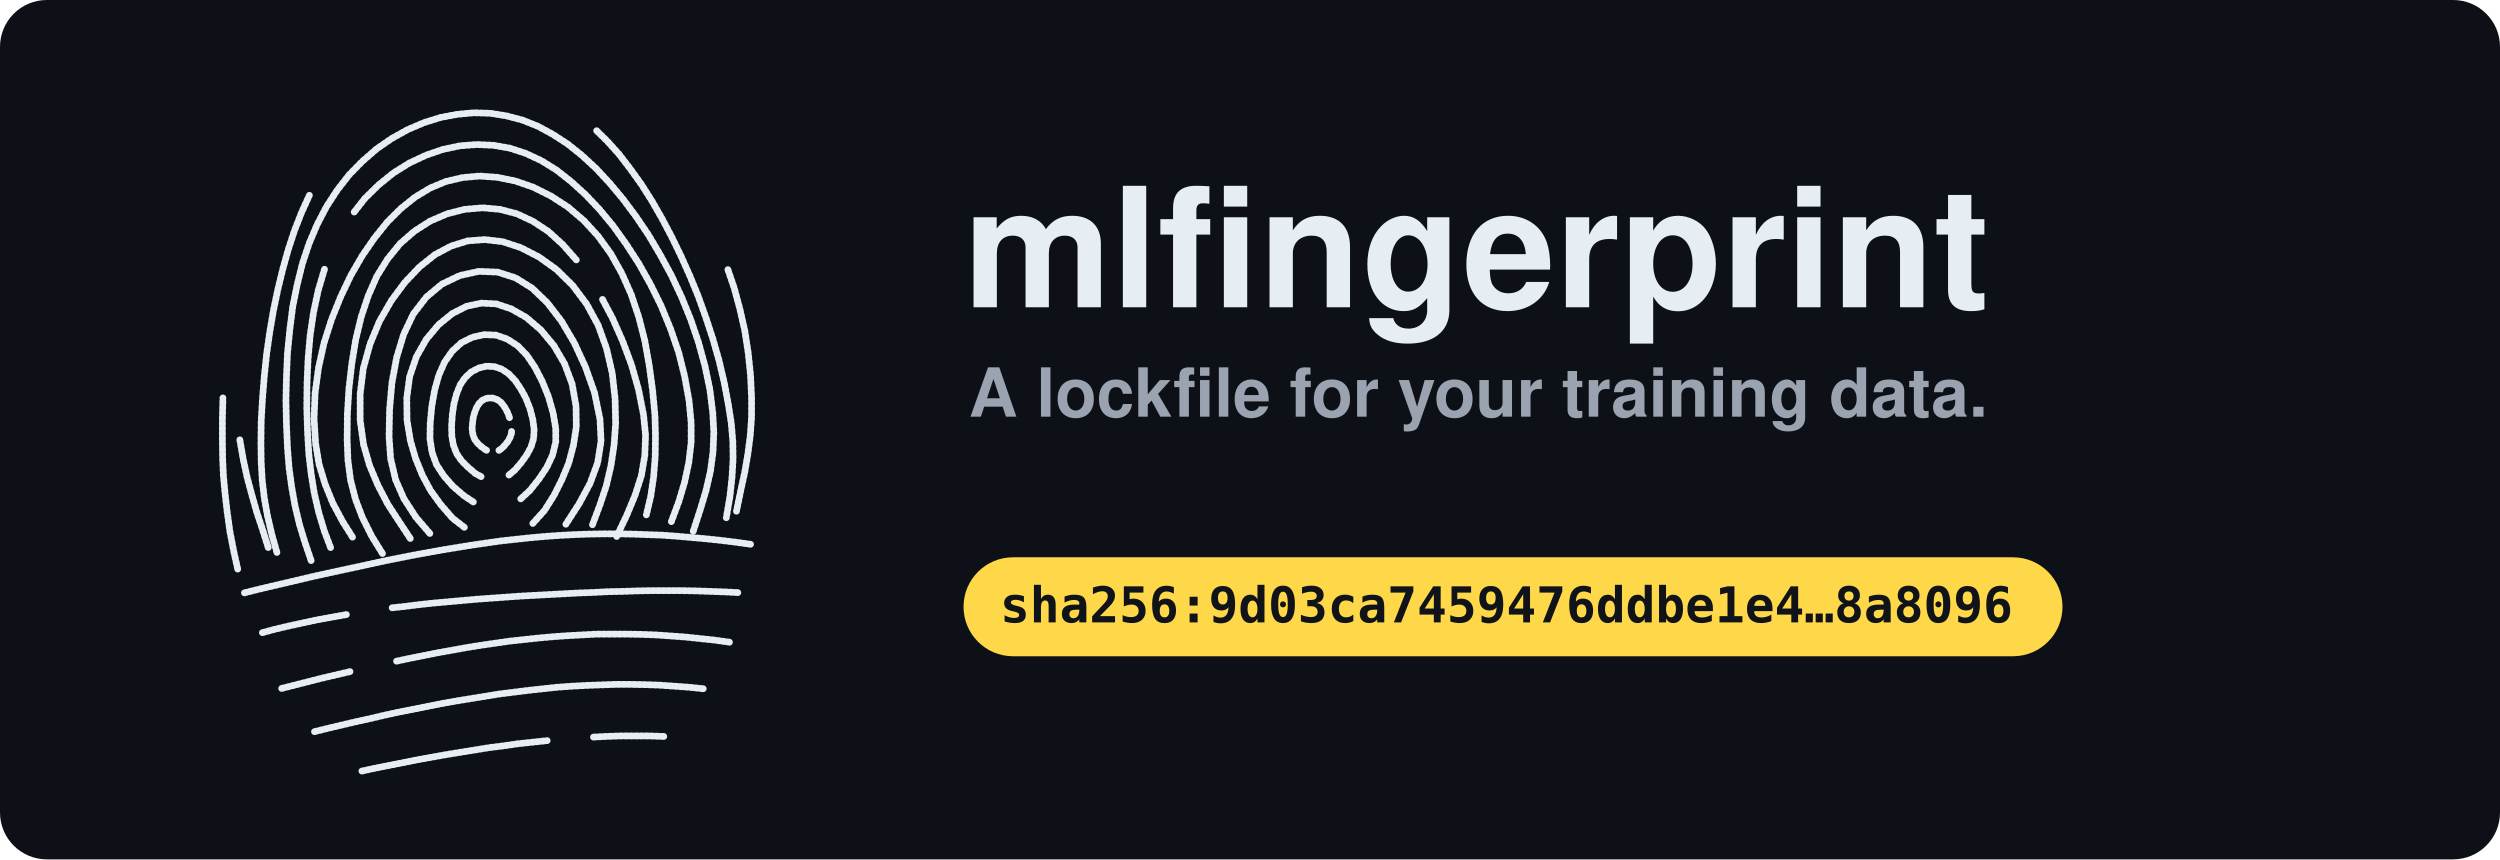
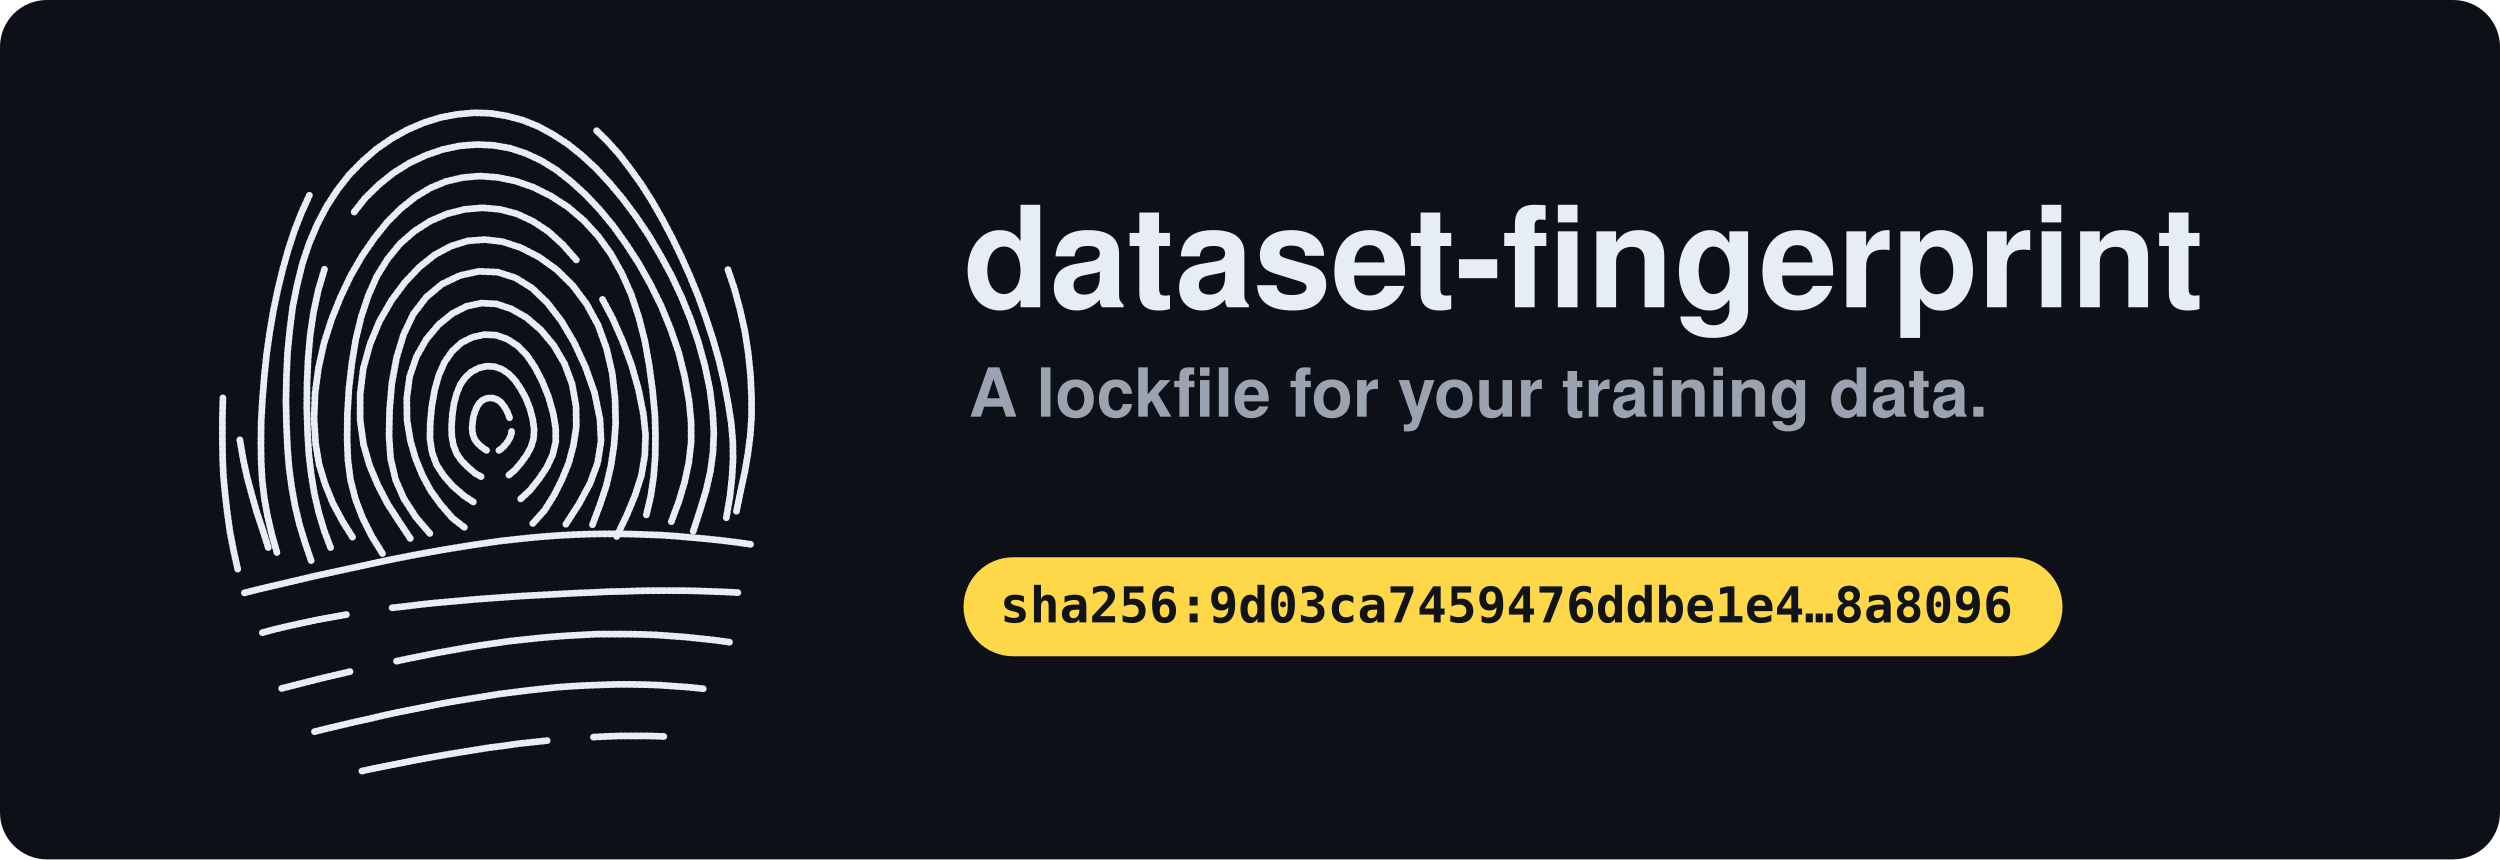
- <svg xmlns="http://www.w3.org/2000/svg" viewBox="0 0 960 330" width="960" height="330" role="img" aria-label="mlfingerprint: a fingerprint draws itself from file hashes. A lockfile for your training data.">
+ <svg xmlns="http://www.w3.org/2000/svg" viewBox="0 0 960 330" width="960" height="330" role="img" aria-label="dataset-fingerprint: a fingerprint draws itself from file hashes. A lockfile for your training data.">
  <style>
  .bg{fill:#0d1117}
  .r{fill:none;stroke:#e6edf3;stroke-width:2.6;stroke-linecap:round;stroke-dasharray:1 1;stroke-dashoffset:1;
      animation:draw 9.0s cubic-bezier(.3,.6,.3,1) infinite}
  @keyframes draw{0%{stroke-dashoffset:1;stroke:#e6edf3}38%{stroke-dashoffset:0;stroke:#e6edf3}
      44%{stroke:#ffd84a}52%{stroke:#e6edf3}88%{stroke-dashoffset:0;opacity:1}96%,100%{stroke-dashoffset:0;opacity:0}}
-   .name{font:800 64px Manrope, 'Segoe UI', -apple-system, BlinkMacSystemFont, Helvetica, Arial, sans-serif;fill:#e6edf3}
+   .name{font:800 54px Manrope, 'Segoe UI', -apple-system, BlinkMacSystemFont, Helvetica, Arial, sans-serif;fill:#e6edf3}
  .tag{font:600 26px Manrope, 'Segoe UI', -apple-system, BlinkMacSystemFont, Helvetica, Arial, sans-serif;fill:#9aa3af}
  .hash rect{fill:#ffd84a} .hash text{font:600 19px 'JetBrains Mono', ui-monospace, SFMono-Regular, Menlo, Consolas, monospace;fill:#101418}
  .hash{clip-path:inset(0 100% 0 0);animation:type 9.0s steps(36,end) infinite}
  @keyframes type{0%,30%{clip-path:inset(0 100% 0 0);opacity:1}45%,90%{clip-path:inset(0 0 0 0);opacity:1}97%,100%{clip-path:inset(0 0 0 0);opacity:0}}
  .lbl{font:600 15px Manrope, 'Segoe UI', -apple-system, BlinkMacSystemFont, Helvetica, Arial, sans-serif;fill:#9aa3af;opacity:0;animation:fade 9.0s infinite;animation-delay:0s}
  .chip{opacity:0;animation:chip 9.0s ease-out infinite}
  .chip rect{fill:#161b22;stroke:#30363d} .chip text{font:600 15px Manrope, 'Segoe UI', -apple-system, BlinkMacSystemFont, Helvetica, Arial, sans-serif;fill:#e6edf3}
  .chip.st rect{fill:none}
  @keyframes chip{0%,46%{opacity:0;transform:translateY(6px)}52%,90%{opacity:1;transform:none}97%,100%{opacity:0}}
  @keyframes fade{0%,36%{opacity:0}42%,90%{opacity:1}97%,100%{opacity:0}}
  @media (prefers-reduced-motion:reduce){.r,.hash,.chip,.lbl{animation:none;stroke-dashoffset:0;clip-path:none;opacity:1}}
</style>
  <rect class="bg" width="960" height="330" rx="18" />
  <g transform="translate(190 178)">
    <path d="M-2.3,-4.6 L-3.7,-5.4 L-5.2,-6.5 L-6.4,-7.6 L-7.5,-8.9 L-8.2,-10.4 L-8.6,-12.1 L-8.7,-13.9 L-8.5,-16.0 L-8.2,-18.1 L-7.6,-20.0 L-6.9,-21.7 L-6.0,-23.1 L-4.9,-24.2 L-3.6,-24.9 L-2.1,-25.2 L-0.6,-25.1 L0.8,-24.6 L2.1,-23.8 L3.2,-22.5 L4.2,-21.0 L5.1,-19.2 L5.8,-17.2" pathLength="1" class="r" style="animation-delay:0.15s" />
    <path d="M6.5,-13.3 L6.4,-11.6 L5.9,-10.1 L5.1,-8.6 L4.0,-7.2 L2.8,-5.9 L1.5,-5.0" pathLength="1" class="r" style="animation-delay:0.24s" />
    <path d="M-4.4,5.5 L-7.5,3.8 L-10.3,1.4 L-12.8,-1.1 L-14.7,-3.9 L-15.9,-7.1 L-16.5,-10.5 L-16.6,-14.3 L-16.3,-18.7 L-15.7,-22.9 L-14.7,-26.7 L-13.3,-30.2 L-11.4,-33.0 L-9.0,-35.2 L-6.1,-36.7 L-3.1,-37.4 L-0.1,-37.2 L2.8,-36.2 L5.4,-34.4 L7.8,-31.9 L9.9,-28.8 L11.9,-25.2 L13.5,-21.1 L14.6,-16.9 L15.1,-13.1 L14.9,-9.6 L13.9,-6.3 L12.2,-3.2 L10.1,-0.3 L7.7,2.5 L5.1,4.7" pathLength="1" class="r" style="animation-delay:0.33s" />
    <path d="M-7.4,15.3 L-11.8,12.4 L-16.1,8.7 L-19.6,4.7 L-22.4,0.4 L-24.1,-4.3 L-24.9,-9.5 L-24.8,-15.4 L-24.2,-21.9 L-23.1,-28.2 L-21.5,-33.9 L-19.3,-38.9 L-16.4,-43.1 L-12.8,-46.4 L-8.6,-48.5 L-4.1,-49.5 L0.5,-49.3 L4.8,-47.8 L8.8,-45.2 L12.3,-41.6 L15.4,-37.0 L18.2,-31.6 L20.6,-25.7 L22.4,-19.4 L23.4,-13.5 L23.4,-8.3 L22.2,-3.3 L20.0,1.4 L17.0,5.9 L13.5,10.3 L9.6,13.9" pathLength="1" class="r" style="animation-delay:0.43s" />
    <path d="M-10.9,25.1 L-16.2,21.0 L-20.8,15.7 L-24.7,10.3 L-27.8,4.5 L-30.4,-1.9 L-32.4,-8.7 L-33.7,-16.6 L-33.8,-25.2 L-32.7,-33.4 L-30.1,-41.0 L-26.3,-47.7 L-21.6,-53.3 L-16.3,-57.6 L-10.8,-60.4 L-5.1,-61.6 L0.6,-61.3 L6.3,-59.4 L12.1,-56.1 L17.7,-51.3 L22.7,-45.3 L26.8,-38.3 L29.7,-30.5 L31.2,-22.0 L31.3,-14.0 L30.2,-7.0 L28.4,-0.2 L25.8,6.1 L22.8,12.1 L19.1,18.0 L14.6,23.0" pathLength="1" class="r" style="animation-delay:0.52s" />
    <path d="M-24.3,27.6 L-30.3,20.6 L-34.9,13.5 L-38.1,6.2 L-40.0,-1.9 L-40.6,-10.3 L-40.4,-20.7 L-39.5,-31.0 L-37.7,-40.7 L-35.0,-49.6 L-31.3,-57.4 L-26.3,-63.9 L-20.3,-68.9 L-13.4,-72.2 L-6.1,-73.8 L1.1,-73.5 L8.0,-71.3 L14.4,-67.3 L20.2,-61.7 L25.6,-54.7 L30.5,-46.4 L34.8,-37.1 L38.3,-27.2 L40.4,-17.0 L40.8,-8.6 L39.5,-0.3 L36.6,7.6 L32.4,15.4 L27.3,23.3" pathLength="1" class="r" style="animation-delay:0.61s" />
    <path d="M-31.9,29.6 L-36.8,22.2 L-41.1,15.6 L-44.9,8.3 L-48.1,0.7 L-50.4,-7.3 L-51.7,-16.6 L-51.7,-26.7 L-50.5,-36.5 L-47.9,-45.9 L-44.3,-54.6 L-39.7,-62.6 L-34.5,-69.6 L-28.9,-75.5 L-23.0,-80.2 L-16.8,-83.5 L-10.4,-85.5 L-3.8,-86.0 L3.0,-85.2 L10.0,-82.9 L17.0,-79.3 L23.7,-74.5 L29.9,-68.4 L35.3,-61.2 L39.7,-53.1 L42.9,-44.2 L45.1,-34.7 L46.2,-24.8 L46.4,-15.3 L45.8,-7.1 L44.6,0.9 L42.8,8.6 L40.4,15.8 L37.4,23.8" pathLength="1" class="r" style="animation-delay:0.70s" />
    <path d="M-42.6,35.4 L-47.2,28.0 L-50.8,20.8 L-53.5,13.7 L-55.4,6.3 L-56.4,-1.4 L-56.7,-9.3 L-56.6,-19.1 L-56.0,-28.9 L-54.9,-38.4 L-53.4,-47.6 L-51.3,-56.3 L-48.6,-64.4 L-45.3,-71.9 L-41.2,-78.5 L-36.4,-84.4 L-30.9,-89.2 L-24.8,-93.1 L-18.3,-95.9 L-11.6,-97.6 L-4.7,-98.2 L2.0,-97.6 L8.5,-95.9 L14.7,-93.0 L20.6,-89.1 L26.1,-84.1 L31.3,-78.2" pathLength="1" class="r" style="animation-delay:0.80s" />
    <path d="M40.9,-63.9 L45.2,-55.8 L49.1,-47.0 L52.5,-37.9 L55.2,-28.4 L57.1,-18.8 L57.9,-10.9 L57.6,-3.1 L56.3,4.6 L53.9,12.1 L50.7,19.8 L46.8,28.0" pathLength="1" class="r" style="animation-delay:0.89s" />
    <path d="M-54.1,29.1 L-58.4,22.3 L-62.2,15.2 L-65.2,7.8 L-67.5,0.2 L-68.8,-7.6 L-69.4,-17.3 L-69.0,-27.1 L-67.7,-36.7 L-65.6,-46.2 L-62.7,-55.3 L-59.2,-64.0 L-55.3,-72.2 L-50.9,-79.8 L-46.2,-86.6 L-41.3,-92.7 L-36.1,-97.9 L-30.6,-102.3 L-24.8,-105.8 L-18.8,-108.3 L-12.4,-109.8 L-5.8,-110.4 L1.0,-109.9 L7.9,-108.5 L14.8,-106.1 L21.6,-102.7 L28.1,-98.5 L34.2,-93.3 L39.7,-87.3 L44.6,-80.5 L48.8,-73.0 L52.4,-64.9 L55.3,-56.2 L57.6,-47.2 L59.3,-37.7 L60.6,-28.1 L61.5,-18.5 L61.7,-10.6 L61.6,-2.7 L61.0,5.0 L59.9,12.5 L58.2,19.7" pathLength="1" class="r" style="animation-delay:0.98s" />
    <path d="M-62.7,33.2 L-65.5,25.8 L-67.6,18.8 L-69.3,11.5 L-70.5,4.1 L-71.4,-3.5 L-71.9,-11.9 L-72.2,-21.4 L-72.1,-30.9 L-71.7,-40.2 L-70.9,-49.3 L-69.6,-58.1 L-67.8,-66.5 L-65.4,-74.6" pathLength="1" class="r" style="animation-delay:1.07s" />
    <path d="M-54.6,-95.8 L-49.9,-101.8 L-44.6,-107.0 L-38.9,-111.6 L-32.8,-115.4 L-26.4,-118.4 L-20.0,-120.6 L-13.4,-122.0 L-6.9,-122.5 L-0.5,-122.2 L5.8,-121.1 L11.9,-119.1 L17.9,-116.3 L23.7,-112.7 L29.3,-108.3 L34.8,-103.3 L40.2,-97.6 L45.5,-91.2 L50.5,-84.2 L55.3,-76.8 L59.8,-68.8 L63.9,-60.5 L67.5,-51.7 L70.6,-42.7 L72.9,-33.5 L74.6,-24.1 L75.4,-15.7 L75.4,-8.1 L74.5,-0.4 L72.9,7.1 L70.7,14.5 L67.8,22.3" pathLength="1" class="r" style="animation-delay:1.17s" />
    <path d="M-70.2,38.2 L-72.9,30.3 L-75.0,23.4 L-76.7,16.3 L-78.0,9.0 L-79.0,1.6 L-79.6,-5.9 L-80.0,-14.8 L-80.2,-24.2 L-80.0,-33.4 L-79.6,-42.5 L-78.7,-51.5 L-77.6,-60.2 L-75.9,-68.6 L-73.9,-76.7 L-71.3,-84.5 L-68.2,-91.8 L-64.6,-98.7 L-60.5,-105.0 L-55.9,-110.9 L-50.8,-116.1 L-45.4,-120.8 L-39.6,-124.8 L-33.5,-128.2 L-27.2,-130.9 L-20.8,-132.9 L-14.4,-134.1 L-8.0,-134.7 L-1.7,-134.5 L4.5,-133.5 L10.6,-131.9 L16.6,-129.5 L22.3,-126.4 L28.0,-122.7 L33.5,-118.3 L38.9,-113.3 L44.1,-107.7 L49.2,-101.6 L54.2,-94.9 L59.0,-87.8 L63.5,-80.2 L67.8,-72.3 L71.7,-64.0 L75.2,-55.4 L78.2,-46.6 L80.7,-37.5 L82.6,-28.4 L83.7,-19.5 L84.1,-12.0 L83.8,-4.4 L82.8,3.0 L81.1,10.4 L78.9,17.7 L76.2,26.0" pathLength="1" class="r" style="animation-delay:1.26s" />
    <path d="M-83.4,35.1 L-85.6,27.3 L-87.3,20.0 L-88.5,13.3 L-89.3,6.5 L-89.7,-0.5 L-89.8,-7.6 L-89.7,-16.3 L-89.2,-25.0 L-88.5,-33.7 L-87.6,-42.2 L-86.4,-50.6 L-85.0,-58.8 L-83.3,-66.9 L-81.4,-74.7 L-79.3,-82.2 L-76.9,-89.5 L-74.2,-96.4 L-71.2,-103.0" pathLength="1" class="r" style="animation-delay:1.35s" />
    <path d="M38.4,-128.5 L43.1,-123.9 L47.7,-118.8 L52.0,-113.2 L56.3,-107.2 L60.3,-100.9 L64.2,-94.1 L67.9,-87.1 L71.5,-79.7 L74.9,-72.1 L78.1,-64.3 L81.0,-56.2 L83.7,-48.0 L86.1,-39.6 L88.1,-31.1 L89.7,-22.6 L90.8,-15.5 L91.4,-8.6 L91.5,-1.7 L91.1,5.2 L90.3,12.6 L88.9,20.8" pathLength="1" class="r" style="animation-delay:1.44s" />
    <path d="M-86.7,33.2 L-89.2,25.3 L-91.4,18.7 L-93.3,12.0 L-95.1,5.3 L-96.6,-1.6 L-97.9,-9.1" pathLength="1" class="r" style="animation-delay:1.53s" />
    <path d="M89.2,-75.4 L91.9,-67.5 L94.1,-59.4 L96.0,-51.0 L97.3,-42.6 L98.2,-34.0 L98.6,-25.4 L98.6,-17.8 L98.1,-10.8 L97.2,-3.8 L96.0,3.2 L94.5,10.1 L92.8,18.3" pathLength="1" class="r" style="animation-delay:1.63s" />
    <path d="M-98.5,41.5 L-100.2,33.9 L-101.7,26.2 L-102.8,18.3 L-103.6,11.3 L-104.2,4.8 L-104.5,-1.7 L-104.6,-8.9 L-104.6,-17.0 L-104.4,-25.2" pathLength="1" class="r" style="animation-delay:1.72s" />
    <path d="M-97.1,49.9 L-91.6,48.5 L-86.1,47.2 L-80.5,45.9 L-75.0,44.6 L-69.5,43.3 L-64.0,42.1 L-58.5,40.9 L-52.9,39.7 L-47.4,38.5 L-41.9,37.3 L-36.4,36.2 L-30.8,35.1 L-25.3,34.1 L-19.7,33.1 L-14.2,32.2 L-8.6,31.3 L-3.1,30.5 L2.5,29.7 L8.0,29.1 L13.6,28.5 L19.2,28.0 L24.8,27.6 L30.4,27.3 L36.0,27.1 L41.6,27.0 L47.2,27.0 L52.9,27.1 L58.5,27.3 L64.2,27.5 L69.8,27.9 L75.5,28.4 L81.1,28.9 L86.8,29.5 L92.5,30.2 L98.2,31.0" pathLength="1" class="r" style="animation-delay:1.81s" />
    <path d="M-90.2,65.2 L-84.7,63.7 L-79.2,62.4 L-73.7,61.2 L-68.1,60.0 L-62.6,59.0 L-57.0,58.0" pathLength="1" class="r" style="animation-delay:1.90s" />
    <path d="M-40.4,55.5 L-34.8,54.9 L-29.2,54.2 L-23.7,53.6 L-18.1,53.1 L-12.5,52.6 L-6.9,52.1 L-1.3,51.7 L4.3,51.3 L9.9,50.9 L15.5,50.6 L21.1,50.3 L26.7,50.0 L32.3,49.7 L37.9,49.5 L43.5,49.2 L49.1,49.1 L54.7,48.9 L60.3,48.8 L65.9,48.8 L71.6,48.8 L77.2,48.9 L82.8,49.1 L88.5,49.3 L94.1,49.6" pathLength="1" class="r" style="animation-delay:2.00s" />
    <path d="M-82.8,86.6 L-77.3,85.2 L-71.8,83.8 L-66.3,82.4 L-60.7,81.1 L-55.2,79.8" pathLength="1" class="r" style="animation-delay:2.09s" />
    <path d="M-38.7,76.1 L-33.1,74.9 L-27.6,73.8 L-22.1,72.7 L-16.5,71.7 L-11.0,70.7 L-5.4,69.8 L0.1,69.0 L5.7,68.2 L11.2,67.6 L16.8,67.0 L22.4,66.5 L28.0,66.1 L33.6,65.8 L39.2,65.5 L44.8,65.5 L50.4,65.5 L56.1,65.6 L61.7,65.8 L67.4,66.2 L73.0,66.6 L78.7,67.2 L84.4,67.8 L90.1,68.6" pathLength="1" class="r" style="animation-delay:2.18s" />
    <path d="M-70.2,103.2 L-64.6,101.8 L-59.1,100.5 L-53.6,99.2 L-48.1,98.0 L-42.6,96.7 L-37.1,95.5 L-31.5,94.4 L-26.0,93.3 L-20.5,92.2 L-14.9,91.2 L-9.4,90.3 L-3.8,89.4 L1.7,88.5 L7.3,87.8 L12.9,87.1 L18.4,86.5 L24.0,85.9 L29.6,85.5 L35.2,85.2 L40.8,85.0 L46.4,84.8 L52.0,84.8 L57.7,84.9 L63.3,85.1 L69.0,85.5 L74.6,85.9 L80.3,86.5" pathLength="1" class="r" style="animation-delay:2.27s" />
    <path d="M-52.0,118.3 L-46.5,117.1 L-41.0,116.0 L-35.4,114.9 L-29.9,113.8 L-24.4,112.8 L-18.8,111.8 L-13.3,110.9 L-7.7,110.0 L-2.2,109.1 L3.4,108.4 L8.9,107.6 L14.5,107.0 L20.1,106.4" pathLength="1" class="r" style="animation-delay:2.37s" />
    <path d="M36.9,105.1 L42.5,104.8 L48.1,104.6 L53.7,104.6 L59.3,104.6 L65.0,104.8" pathLength="1" class="r" style="animation-delay:2.46s" />
  </g>
-   <text class="name" x="370" y="118">mlfingerprint</text>
+   <text class="name" x="370" y="118">dataset-fingerprint</text>
  <text class="tag" x="372" y="160">A lockfile for your training data.</text>
  <text class="lbl" x="372" y="204">dataset fingerprint</text>
  <g class="hash">
    <rect x="370" y="214" width="422" height="38" rx="19" />
    <text x="384" y="239">sha256:9d03ca7459476ddbe1e4…8a8096</text>
  </g>
  <g class="chip md" style="animation-delay:0.00s">
    <rect x="370" y="270" width="74" height="30" rx="15" />
    <text x="407" y="290" text-anchor="middle">vision</text>
  </g>
  <g class="chip md" style="animation-delay:0.08s">
    <rect x="452" y="270" width="64" height="30" rx="15" />
    <text x="484" y="290" text-anchor="middle">audio</text>
  </g>
  <g class="chip md" style="animation-delay:0.16s">
    <rect x="524" y="270" width="64" height="30" rx="15" />
    <text x="556" y="290" text-anchor="middle">radar</text>
  </g>
  <g class="chip md" style="animation-delay:0.24s">
    <rect x="596" y="270" width="64" height="30" rx="15" />
    <text x="628" y="290" text-anchor="middle">lidar</text>
  </g>
  <g class="chip md" style="animation-delay:0.32s">
    <rect x="668" y="270" width="45" height="30" rx="15" />
    <text x="690" y="290" text-anchor="middle">IMU</text>
  </g>
  <g class="chip md" style="animation-delay:0.40s">
    <rect x="720" y="270" width="54" height="30" rx="15" />
    <text x="748" y="290" text-anchor="middle">text</text>
  </g>
  <g class="chip md" style="animation-delay:0.48s">
    <rect x="783" y="270" width="122" height="30" rx="15" />
    <text x="844" y="290" text-anchor="middle">time series</text>
  </g>
</svg>
